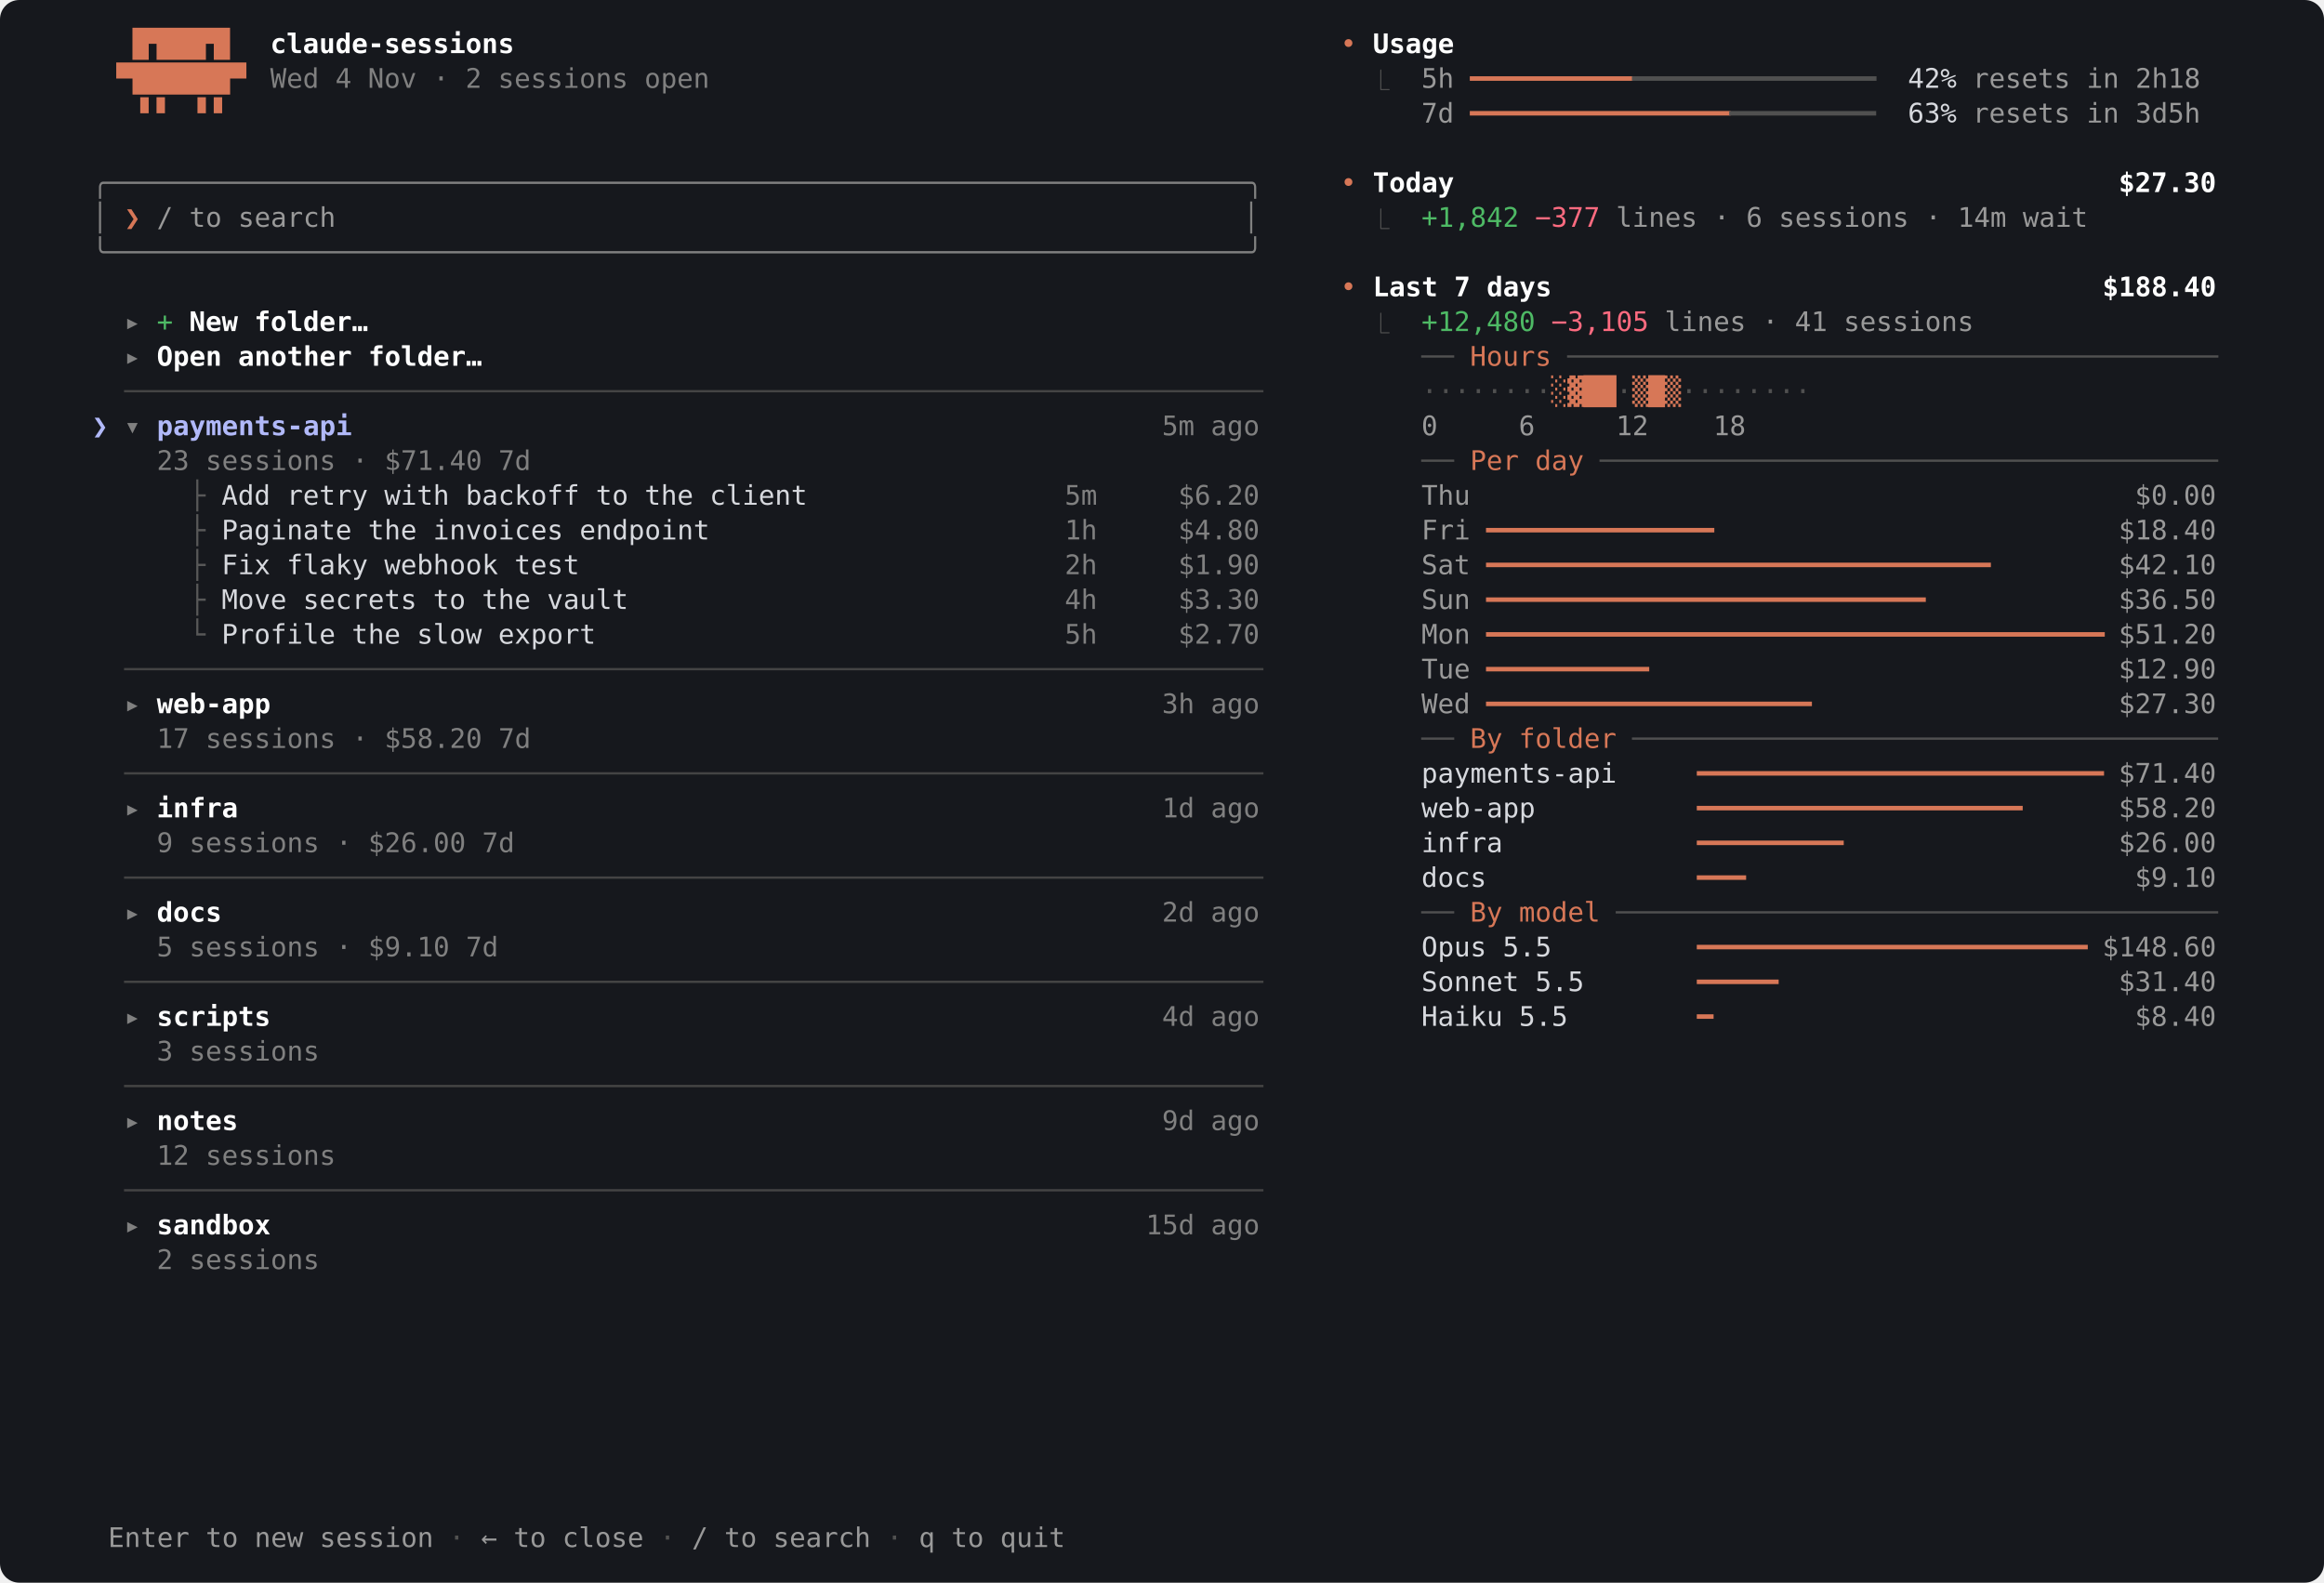
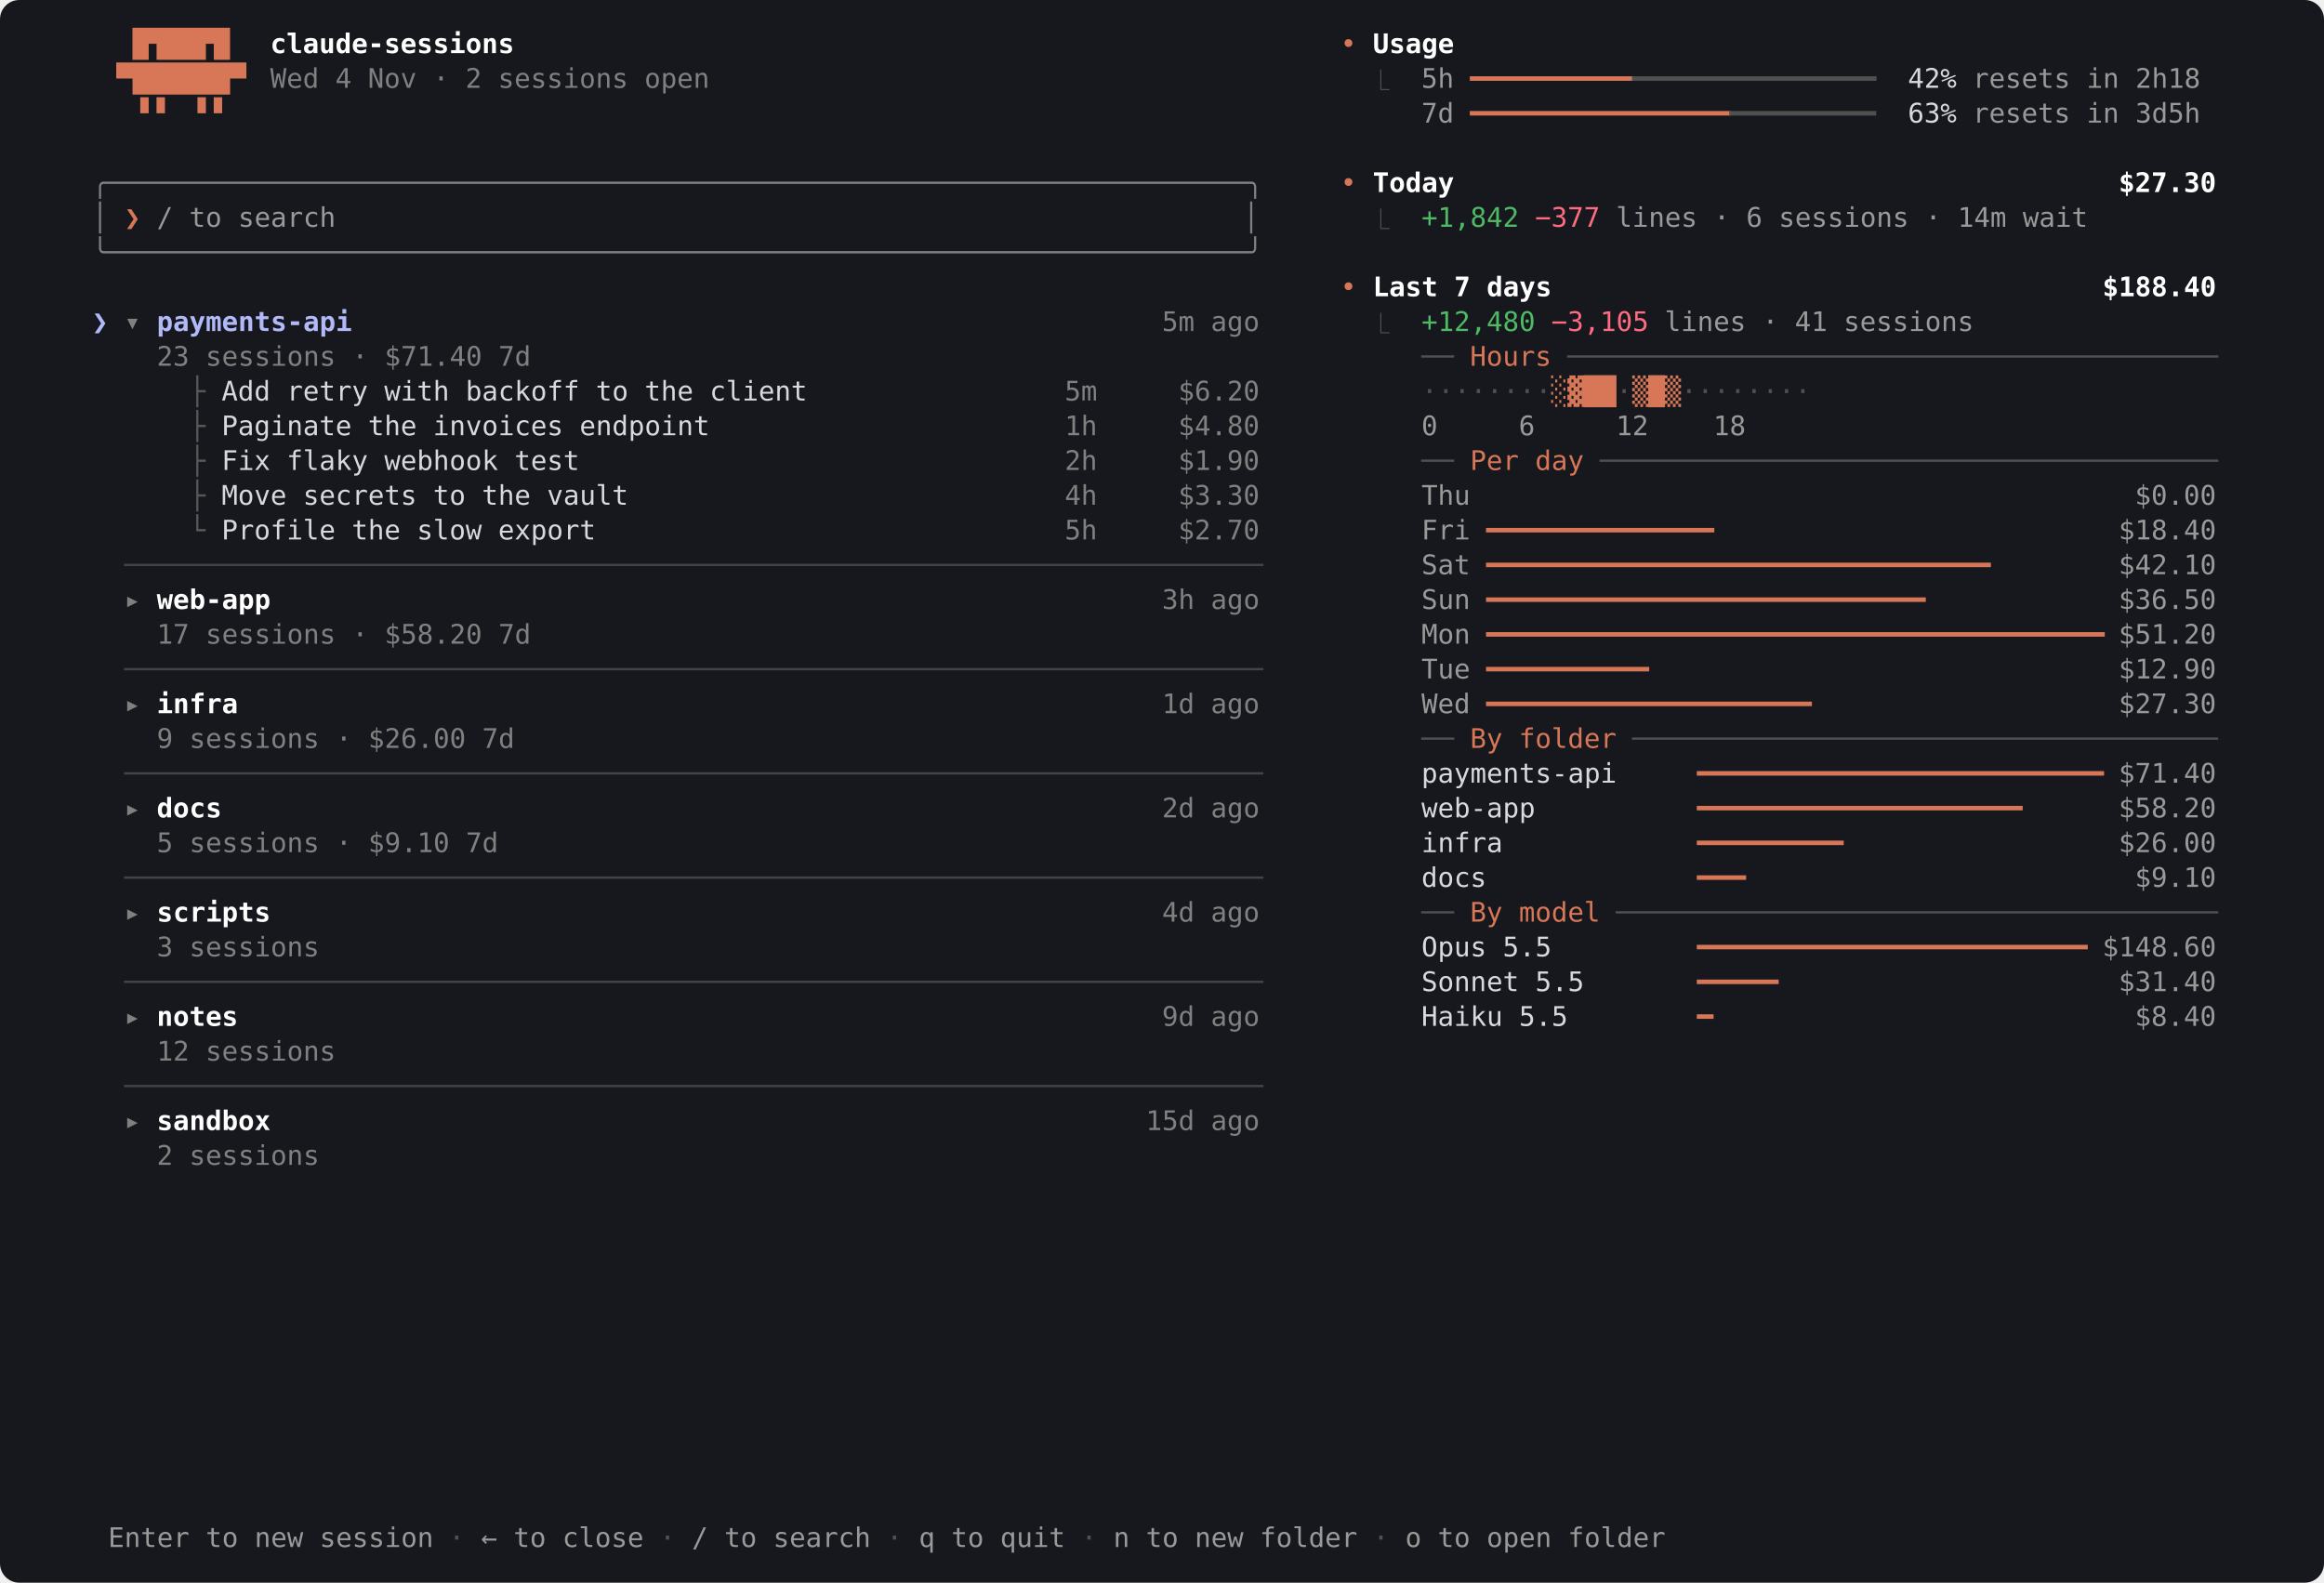
<svg xmlns="http://www.w3.org/2000/svg" width="1204" height="820" viewBox="0 0 1204 820">
  <rect width="100%" height="100%" rx="10" fill="#16181d" />
  <g font-family="JetBrains Mono, DejaVu Sans Mono, Menlo, monospace" font-size="14" xml:space="preserve">
    <text x="64.4" y="27.5" fill="#d77757" textLength="58.8" lengthAdjust="spacingAndGlyphs">▐▛███▜▌</text>
    <text x="140.0" y="27.5" fill="#ffffff" font-weight="bold" textLength="126.0" lengthAdjust="spacingAndGlyphs">claude-sessions</text>
    <text x="694.4" y="27.5" fill="#d77757" textLength="8.4" lengthAdjust="spacingAndGlyphs">•</text>
    <text x="711.2" y="27.5" fill="#ffffff" font-weight="bold" textLength="42.0" lengthAdjust="spacingAndGlyphs">Usage</text>
    <text x="56.0" y="45.5" fill="#d77757" textLength="75.6" lengthAdjust="spacingAndGlyphs">▝▜█████▛▘</text>
    <text x="140.0" y="45.5" fill="#808080" textLength="226.8" lengthAdjust="spacingAndGlyphs">Wed 4 Nov · 2 sessions open</text>
    <text x="711.2" y="45.5" fill="#505050" textLength="8.4" lengthAdjust="spacingAndGlyphs">⎿</text>
    <text x="736.4" y="45.5" fill="#999999" textLength="16.8" lengthAdjust="spacingAndGlyphs">5h</text>
    <text x="761.6" y="45.5" fill="#d77757" textLength="84.0" lengthAdjust="spacingAndGlyphs">━━━━━━━━━━</text>
    <text x="845.6" y="45.5" fill="#505050" textLength="126.0" lengthAdjust="spacingAndGlyphs">━━━━━━━━━━━━━━━</text>
    <text x="988.4" y="45.5" fill="#d7d9de" textLength="25.2" lengthAdjust="spacingAndGlyphs">42%</text>
    <text x="1022.0" y="45.5" fill="#999999" textLength="117.6" lengthAdjust="spacingAndGlyphs">resets in 2h18</text>
    <text x="72.8" y="63.5" fill="#d77757" textLength="42.0" lengthAdjust="spacingAndGlyphs">▘▘ ▝▝</text>
    <text x="736.4" y="63.5" fill="#999999" textLength="16.8" lengthAdjust="spacingAndGlyphs">7d</text>
    <text x="761.6" y="63.5" fill="#d77757" textLength="134.4" lengthAdjust="spacingAndGlyphs">━━━━━━━━━━━━━━━━</text>
    <text x="896.0" y="63.5" fill="#505050" textLength="75.6" lengthAdjust="spacingAndGlyphs">━━━━━━━━━</text>
    <text x="988.4" y="63.5" fill="#d7d9de" textLength="25.2" lengthAdjust="spacingAndGlyphs">63%</text>
    <text x="1022.0" y="63.5" fill="#999999" textLength="117.6" lengthAdjust="spacingAndGlyphs">resets in 3d5h</text>
    <text x="47.6" y="99.5" fill="#808080" textLength="604.8" lengthAdjust="spacingAndGlyphs">╭──────────────────────────────────────────────────────────────────────╮</text>
    <text x="694.4" y="99.5" fill="#d77757" textLength="8.4" lengthAdjust="spacingAndGlyphs">•</text>
    <text x="711.2" y="99.5" fill="#ffffff" font-weight="bold" textLength="42.0" lengthAdjust="spacingAndGlyphs">Today</text>
    <text x="1097.6" y="99.5" fill="#ffffff" font-weight="bold" textLength="50.4" lengthAdjust="spacingAndGlyphs">$27.30</text>
    <text x="47.6" y="117.5" fill="#808080" textLength="8.4" lengthAdjust="spacingAndGlyphs">│</text>
    <text x="64.4" y="117.5" fill="#d77757" textLength="8.4" lengthAdjust="spacingAndGlyphs">❯</text>
    <text x="81.2" y="117.5" fill="#999999" textLength="92.4" lengthAdjust="spacingAndGlyphs">/ to search</text>
    <text x="644.0" y="117.5" fill="#808080" textLength="8.4" lengthAdjust="spacingAndGlyphs">│</text>
    <text x="711.2" y="117.5" fill="#505050" textLength="8.4" lengthAdjust="spacingAndGlyphs">⎿</text>
    <text x="736.4" y="117.5" fill="#4eba65" textLength="50.4" lengthAdjust="spacingAndGlyphs">+1,842</text>
    <text x="795.2" y="117.5" fill="#ff6b80" textLength="33.6" lengthAdjust="spacingAndGlyphs">−377</text>
    <text x="837.2" y="117.5" fill="#999999" textLength="243.6" lengthAdjust="spacingAndGlyphs">lines · 6 sessions · 14m wait</text>
    <text x="47.6" y="135.5" fill="#808080" textLength="604.8" lengthAdjust="spacingAndGlyphs">╰──────────────────────────────────────────────────────────────────────╯</text>
    <text x="694.4" y="153.5" fill="#d77757" textLength="8.4" lengthAdjust="spacingAndGlyphs">•</text>
    <text x="711.2" y="153.5" fill="#ffffff" font-weight="bold" textLength="92.4" lengthAdjust="spacingAndGlyphs">Last 7 days</text>
    <text x="1089.2" y="153.5" fill="#ffffff" font-weight="bold" textLength="58.8" lengthAdjust="spacingAndGlyphs">$188.40</text>
-     <text x="64.4" y="171.5" fill="#808080" textLength="8.4" lengthAdjust="spacingAndGlyphs">▸</text>
-     <text x="81.2" y="171.5" fill="#4eba65" textLength="8.4" lengthAdjust="spacingAndGlyphs">+</text>
-     <text x="98.0" y="171.5" fill="#ffffff" font-weight="bold" textLength="92.4" lengthAdjust="spacingAndGlyphs">New folder…</text>
+     <text x="47.6" y="171.5" fill="#b1b9f9" font-weight="bold" textLength="8.4" lengthAdjust="spacingAndGlyphs">❯</text>
+     <text x="64.4" y="171.5" fill="#808080" textLength="8.4" lengthAdjust="spacingAndGlyphs">▾</text>
+     <text x="81.2" y="171.5" fill="#b1b9f9" font-weight="bold" textLength="100.8" lengthAdjust="spacingAndGlyphs">payments-api</text>
+     <text x="602.0" y="171.5" fill="#808080" textLength="50.4" lengthAdjust="spacingAndGlyphs">5m ago</text>
    <text x="711.2" y="171.5" fill="#505050" textLength="8.4" lengthAdjust="spacingAndGlyphs">⎿</text>
    <text x="736.4" y="171.5" fill="#4eba65" textLength="58.8" lengthAdjust="spacingAndGlyphs">+12,480</text>
    <text x="803.6" y="171.5" fill="#ff6b80" textLength="50.4" lengthAdjust="spacingAndGlyphs">−3,105</text>
    <text x="862.4" y="171.5" fill="#999999" textLength="159.6" lengthAdjust="spacingAndGlyphs">lines · 41 sessions</text>
-     <text x="64.4" y="189.5" fill="#808080" textLength="8.4" lengthAdjust="spacingAndGlyphs">▸</text>
-     <text x="81.2" y="189.5" fill="#ffffff" font-weight="bold" textLength="168.0" lengthAdjust="spacingAndGlyphs">Open another folder…</text>
+     <text x="81.2" y="189.5" fill="#808080" textLength="193.2" lengthAdjust="spacingAndGlyphs">23 sessions · $71.40 7d</text>
    <text x="736.4" y="189.5" fill="#505050" textLength="16.8" lengthAdjust="spacingAndGlyphs">──</text>
    <text x="761.6" y="189.5" fill="#d77757" textLength="42.0" lengthAdjust="spacingAndGlyphs">Hours</text>
    <text x="812.0" y="189.5" fill="#505050" textLength="336.0" lengthAdjust="spacingAndGlyphs">────────────────────────────────────────</text>
-     <text x="64.4" y="207.5" fill="#444444" textLength="588.0" lengthAdjust="spacingAndGlyphs">──────────────────────────────────────────────────────────────────────</text>
+     <text x="98.0" y="207.5" fill="#585858" textLength="8.4" lengthAdjust="spacingAndGlyphs">├</text>
+     <text x="114.8" y="207.5" fill="#d7d9de" textLength="302.4" lengthAdjust="spacingAndGlyphs">Add retry with backoff to the client</text>
+     <text x="551.6" y="207.5" fill="#808080" textLength="16.8" lengthAdjust="spacingAndGlyphs">5m</text>
+     <text x="610.4" y="207.5" fill="#808080" textLength="42.0" lengthAdjust="spacingAndGlyphs">$6.20</text>
    <text x="736.4" y="207.5" fill="#505050" textLength="67.2" lengthAdjust="spacingAndGlyphs">········</text>
    <text x="803.6" y="207.5" fill="#d77757" textLength="33.6" lengthAdjust="spacingAndGlyphs">░▓██</text>
    <text x="837.2" y="207.5" fill="#505050" textLength="8.4" lengthAdjust="spacingAndGlyphs">·</text>
    <text x="845.6" y="207.5" fill="#d77757" textLength="25.2" lengthAdjust="spacingAndGlyphs">▒█▒</text>
    <text x="870.8" y="207.5" fill="#505050" textLength="67.2" lengthAdjust="spacingAndGlyphs">········</text>
-     <text x="47.6" y="225.5" fill="#b1b9f9" font-weight="bold" textLength="8.4" lengthAdjust="spacingAndGlyphs">❯</text>
-     <text x="64.4" y="225.5" fill="#808080" textLength="8.4" lengthAdjust="spacingAndGlyphs">▾</text>
-     <text x="81.2" y="225.5" fill="#b1b9f9" font-weight="bold" textLength="100.8" lengthAdjust="spacingAndGlyphs">payments-api</text>
-     <text x="602.0" y="225.5" fill="#808080" textLength="50.4" lengthAdjust="spacingAndGlyphs">5m ago</text>
+     <text x="98.0" y="225.5" fill="#585858" textLength="8.4" lengthAdjust="spacingAndGlyphs">├</text>
+     <text x="114.8" y="225.5" fill="#d7d9de" textLength="252.0" lengthAdjust="spacingAndGlyphs">Paginate the invoices endpoint</text>
+     <text x="551.6" y="225.5" fill="#808080" textLength="16.8" lengthAdjust="spacingAndGlyphs">1h</text>
+     <text x="610.4" y="225.5" fill="#808080" textLength="42.0" lengthAdjust="spacingAndGlyphs">$4.80</text>
    <text x="736.4" y="225.5" fill="#999999" textLength="8.4" lengthAdjust="spacingAndGlyphs">0</text>
    <text x="786.8" y="225.5" fill="#999999" textLength="8.4" lengthAdjust="spacingAndGlyphs">6</text>
    <text x="837.2" y="225.5" fill="#999999" textLength="16.8" lengthAdjust="spacingAndGlyphs">12</text>
    <text x="887.6" y="225.5" fill="#999999" textLength="16.8" lengthAdjust="spacingAndGlyphs">18</text>
-     <text x="81.2" y="243.5" fill="#808080" textLength="193.2" lengthAdjust="spacingAndGlyphs">23 sessions · $71.40 7d</text>
+     <text x="98.0" y="243.5" fill="#585858" textLength="8.4" lengthAdjust="spacingAndGlyphs">├</text>
+     <text x="114.8" y="243.5" fill="#d7d9de" textLength="184.8" lengthAdjust="spacingAndGlyphs">Fix flaky webhook test</text>
+     <text x="551.6" y="243.5" fill="#808080" textLength="16.8" lengthAdjust="spacingAndGlyphs">2h</text>
+     <text x="610.4" y="243.5" fill="#808080" textLength="42.0" lengthAdjust="spacingAndGlyphs">$1.90</text>
    <text x="736.4" y="243.5" fill="#505050" textLength="16.8" lengthAdjust="spacingAndGlyphs">──</text>
    <text x="761.6" y="243.5" fill="#d77757" textLength="58.8" lengthAdjust="spacingAndGlyphs">Per day</text>
    <text x="828.8" y="243.5" fill="#505050" textLength="319.2" lengthAdjust="spacingAndGlyphs">──────────────────────────────────────</text>
    <text x="98.0" y="261.5" fill="#585858" textLength="8.4" lengthAdjust="spacingAndGlyphs">├</text>
-     <text x="114.8" y="261.5" fill="#d7d9de" textLength="302.4" lengthAdjust="spacingAndGlyphs">Add retry with backoff to the client</text>
-     <text x="551.6" y="261.5" fill="#808080" textLength="16.8" lengthAdjust="spacingAndGlyphs">5m</text>
-     <text x="610.4" y="261.5" fill="#808080" textLength="42.0" lengthAdjust="spacingAndGlyphs">$6.20</text>
+     <text x="114.8" y="261.5" fill="#d7d9de" textLength="210.0" lengthAdjust="spacingAndGlyphs">Move secrets to the vault</text>
+     <text x="551.6" y="261.5" fill="#808080" textLength="16.8" lengthAdjust="spacingAndGlyphs">4h</text>
+     <text x="610.4" y="261.5" fill="#808080" textLength="42.0" lengthAdjust="spacingAndGlyphs">$3.30</text>
    <text x="736.4" y="261.5" fill="#999999" textLength="25.2" lengthAdjust="spacingAndGlyphs">Thu</text>
    <text x="1106.0" y="261.5" fill="#999999" textLength="42.0" lengthAdjust="spacingAndGlyphs">$0.00</text>
-     <text x="98.0" y="279.5" fill="#585858" textLength="8.4" lengthAdjust="spacingAndGlyphs">├</text>
-     <text x="114.8" y="279.5" fill="#d7d9de" textLength="252.0" lengthAdjust="spacingAndGlyphs">Paginate the invoices endpoint</text>
-     <text x="551.6" y="279.5" fill="#808080" textLength="16.8" lengthAdjust="spacingAndGlyphs">1h</text>
-     <text x="610.4" y="279.5" fill="#808080" textLength="42.0" lengthAdjust="spacingAndGlyphs">$4.80</text>
+     <text x="98.0" y="279.5" fill="#585858" textLength="8.4" lengthAdjust="spacingAndGlyphs">└</text>
+     <text x="114.8" y="279.5" fill="#d7d9de" textLength="193.2" lengthAdjust="spacingAndGlyphs">Profile the slow export</text>
+     <text x="551.6" y="279.5" fill="#808080" textLength="16.8" lengthAdjust="spacingAndGlyphs">5h</text>
+     <text x="610.4" y="279.5" fill="#808080" textLength="42.0" lengthAdjust="spacingAndGlyphs">$2.70</text>
    <text x="736.4" y="279.5" fill="#999999" textLength="25.2" lengthAdjust="spacingAndGlyphs">Fri</text>
    <text x="770.0" y="279.5" fill="#d77757" textLength="117.6" lengthAdjust="spacingAndGlyphs">━━━━━━━━━━━━━━</text>
    <text x="1097.6" y="279.5" fill="#999999" textLength="50.4" lengthAdjust="spacingAndGlyphs">$18.40</text>
-     <text x="98.0" y="297.5" fill="#585858" textLength="8.4" lengthAdjust="spacingAndGlyphs">├</text>
-     <text x="114.8" y="297.5" fill="#d7d9de" textLength="184.8" lengthAdjust="spacingAndGlyphs">Fix flaky webhook test</text>
-     <text x="551.6" y="297.5" fill="#808080" textLength="16.8" lengthAdjust="spacingAndGlyphs">2h</text>
-     <text x="610.4" y="297.5" fill="#808080" textLength="42.0" lengthAdjust="spacingAndGlyphs">$1.90</text>
+     <text x="64.4" y="297.5" fill="#444444" textLength="588.0" lengthAdjust="spacingAndGlyphs">──────────────────────────────────────────────────────────────────────</text>
    <text x="736.4" y="297.5" fill="#999999" textLength="25.2" lengthAdjust="spacingAndGlyphs">Sat</text>
    <text x="770.0" y="297.5" fill="#d77757" textLength="260.4" lengthAdjust="spacingAndGlyphs">━━━━━━━━━━━━━━━━━━━━━━━━━━━━━━━</text>
    <text x="1097.6" y="297.5" fill="#999999" textLength="50.4" lengthAdjust="spacingAndGlyphs">$42.10</text>
-     <text x="98.0" y="315.5" fill="#585858" textLength="8.4" lengthAdjust="spacingAndGlyphs">├</text>
-     <text x="114.8" y="315.5" fill="#d7d9de" textLength="210.0" lengthAdjust="spacingAndGlyphs">Move secrets to the vault</text>
-     <text x="551.6" y="315.5" fill="#808080" textLength="16.8" lengthAdjust="spacingAndGlyphs">4h</text>
-     <text x="610.4" y="315.5" fill="#808080" textLength="42.0" lengthAdjust="spacingAndGlyphs">$3.30</text>
+     <text x="64.4" y="315.5" fill="#808080" textLength="8.4" lengthAdjust="spacingAndGlyphs">▸</text>
+     <text x="81.2" y="315.5" fill="#ffffff" font-weight="bold" textLength="58.8" lengthAdjust="spacingAndGlyphs">web-app</text>
+     <text x="602.0" y="315.5" fill="#808080" textLength="50.4" lengthAdjust="spacingAndGlyphs">3h ago</text>
    <text x="736.4" y="315.5" fill="#999999" textLength="25.2" lengthAdjust="spacingAndGlyphs">Sun</text>
    <text x="770.0" y="315.5" fill="#d77757" textLength="226.8" lengthAdjust="spacingAndGlyphs">━━━━━━━━━━━━━━━━━━━━━━━━━━━</text>
    <text x="1097.6" y="315.5" fill="#999999" textLength="50.4" lengthAdjust="spacingAndGlyphs">$36.50</text>
-     <text x="98.0" y="333.5" fill="#585858" textLength="8.4" lengthAdjust="spacingAndGlyphs">└</text>
-     <text x="114.8" y="333.5" fill="#d7d9de" textLength="193.2" lengthAdjust="spacingAndGlyphs">Profile the slow export</text>
-     <text x="551.6" y="333.5" fill="#808080" textLength="16.8" lengthAdjust="spacingAndGlyphs">5h</text>
-     <text x="610.4" y="333.5" fill="#808080" textLength="42.0" lengthAdjust="spacingAndGlyphs">$2.70</text>
+     <text x="81.2" y="333.5" fill="#808080" textLength="193.2" lengthAdjust="spacingAndGlyphs">17 sessions · $58.20 7d</text>
    <text x="736.4" y="333.5" fill="#999999" textLength="25.2" lengthAdjust="spacingAndGlyphs">Mon</text>
    <text x="770.0" y="333.5" fill="#d77757" textLength="319.2" lengthAdjust="spacingAndGlyphs">━━━━━━━━━━━━━━━━━━━━━━━━━━━━━━━━━━━━━━</text>
    <text x="1097.6" y="333.5" fill="#999999" textLength="50.4" lengthAdjust="spacingAndGlyphs">$51.20</text>
    <text x="64.4" y="351.5" fill="#444444" textLength="588.0" lengthAdjust="spacingAndGlyphs">──────────────────────────────────────────────────────────────────────</text>
    <text x="736.4" y="351.5" fill="#999999" textLength="25.2" lengthAdjust="spacingAndGlyphs">Tue</text>
    <text x="770.0" y="351.5" fill="#d77757" textLength="84.0" lengthAdjust="spacingAndGlyphs">━━━━━━━━━━</text>
    <text x="1097.6" y="351.5" fill="#999999" textLength="50.4" lengthAdjust="spacingAndGlyphs">$12.90</text>
    <text x="64.4" y="369.5" fill="#808080" textLength="8.4" lengthAdjust="spacingAndGlyphs">▸</text>
-     <text x="81.2" y="369.5" fill="#ffffff" font-weight="bold" textLength="58.8" lengthAdjust="spacingAndGlyphs">web-app</text>
-     <text x="602.0" y="369.5" fill="#808080" textLength="50.4" lengthAdjust="spacingAndGlyphs">3h ago</text>
+     <text x="81.2" y="369.5" fill="#ffffff" font-weight="bold" textLength="42.0" lengthAdjust="spacingAndGlyphs">infra</text>
+     <text x="602.0" y="369.5" fill="#808080" textLength="50.4" lengthAdjust="spacingAndGlyphs">1d ago</text>
    <text x="736.4" y="369.5" fill="#999999" textLength="25.2" lengthAdjust="spacingAndGlyphs">Wed</text>
    <text x="770.0" y="369.5" fill="#d77757" textLength="168.0" lengthAdjust="spacingAndGlyphs">━━━━━━━━━━━━━━━━━━━━</text>
    <text x="1097.6" y="369.5" fill="#999999" textLength="50.4" lengthAdjust="spacingAndGlyphs">$27.30</text>
-     <text x="81.2" y="387.5" fill="#808080" textLength="193.2" lengthAdjust="spacingAndGlyphs">17 sessions · $58.20 7d</text>
+     <text x="81.2" y="387.5" fill="#808080" textLength="184.8" lengthAdjust="spacingAndGlyphs">9 sessions · $26.00 7d</text>
    <text x="736.4" y="387.5" fill="#505050" textLength="16.8" lengthAdjust="spacingAndGlyphs">──</text>
    <text x="761.6" y="387.5" fill="#d77757" textLength="75.6" lengthAdjust="spacingAndGlyphs">By folder</text>
    <text x="845.6" y="387.5" fill="#505050" textLength="302.4" lengthAdjust="spacingAndGlyphs">────────────────────────────────────</text>
    <text x="64.4" y="405.5" fill="#444444" textLength="588.0" lengthAdjust="spacingAndGlyphs">──────────────────────────────────────────────────────────────────────</text>
    <text x="736.4" y="405.5" fill="#d7d9de" textLength="100.8" lengthAdjust="spacingAndGlyphs">payments-api</text>
    <text x="879.2" y="405.5" fill="#d77757" textLength="210.0" lengthAdjust="spacingAndGlyphs">━━━━━━━━━━━━━━━━━━━━━━━━━</text>
    <text x="1097.6" y="405.5" fill="#999999" textLength="50.4" lengthAdjust="spacingAndGlyphs">$71.40</text>
    <text x="64.4" y="423.5" fill="#808080" textLength="8.4" lengthAdjust="spacingAndGlyphs">▸</text>
-     <text x="81.2" y="423.5" fill="#ffffff" font-weight="bold" textLength="42.0" lengthAdjust="spacingAndGlyphs">infra</text>
-     <text x="602.0" y="423.5" fill="#808080" textLength="50.4" lengthAdjust="spacingAndGlyphs">1d ago</text>
+     <text x="81.2" y="423.5" fill="#ffffff" font-weight="bold" textLength="33.6" lengthAdjust="spacingAndGlyphs">docs</text>
+     <text x="602.0" y="423.5" fill="#808080" textLength="50.4" lengthAdjust="spacingAndGlyphs">2d ago</text>
    <text x="736.4" y="423.5" fill="#d7d9de" textLength="58.8" lengthAdjust="spacingAndGlyphs">web-app</text>
    <text x="879.2" y="423.5" fill="#d77757" textLength="168.0" lengthAdjust="spacingAndGlyphs">━━━━━━━━━━━━━━━━━━━━</text>
    <text x="1097.6" y="423.5" fill="#999999" textLength="50.4" lengthAdjust="spacingAndGlyphs">$58.20</text>
-     <text x="81.2" y="441.5" fill="#808080" textLength="184.8" lengthAdjust="spacingAndGlyphs">9 sessions · $26.00 7d</text>
+     <text x="81.2" y="441.5" fill="#808080" textLength="176.4" lengthAdjust="spacingAndGlyphs">5 sessions · $9.10 7d</text>
    <text x="736.4" y="441.5" fill="#d7d9de" textLength="42.0" lengthAdjust="spacingAndGlyphs">infra</text>
    <text x="879.2" y="441.5" fill="#d77757" textLength="75.6" lengthAdjust="spacingAndGlyphs">━━━━━━━━━</text>
    <text x="1097.6" y="441.5" fill="#999999" textLength="50.4" lengthAdjust="spacingAndGlyphs">$26.00</text>
    <text x="64.4" y="459.5" fill="#444444" textLength="588.0" lengthAdjust="spacingAndGlyphs">──────────────────────────────────────────────────────────────────────</text>
    <text x="736.4" y="459.5" fill="#d7d9de" textLength="33.6" lengthAdjust="spacingAndGlyphs">docs</text>
    <text x="879.2" y="459.5" fill="#d77757" textLength="25.2" lengthAdjust="spacingAndGlyphs">━━━</text>
    <text x="1106.0" y="459.5" fill="#999999" textLength="42.0" lengthAdjust="spacingAndGlyphs">$9.10</text>
    <text x="64.4" y="477.5" fill="#808080" textLength="8.4" lengthAdjust="spacingAndGlyphs">▸</text>
-     <text x="81.2" y="477.5" fill="#ffffff" font-weight="bold" textLength="33.6" lengthAdjust="spacingAndGlyphs">docs</text>
-     <text x="602.0" y="477.5" fill="#808080" textLength="50.4" lengthAdjust="spacingAndGlyphs">2d ago</text>
+     <text x="81.2" y="477.5" fill="#ffffff" font-weight="bold" textLength="58.8" lengthAdjust="spacingAndGlyphs">scripts</text>
+     <text x="602.0" y="477.5" fill="#808080" textLength="50.4" lengthAdjust="spacingAndGlyphs">4d ago</text>
    <text x="736.4" y="477.5" fill="#505050" textLength="16.8" lengthAdjust="spacingAndGlyphs">──</text>
    <text x="761.6" y="477.5" fill="#d77757" textLength="67.2" lengthAdjust="spacingAndGlyphs">By model</text>
    <text x="837.2" y="477.5" fill="#505050" textLength="310.8" lengthAdjust="spacingAndGlyphs">─────────────────────────────────────</text>
-     <text x="81.2" y="495.5" fill="#808080" textLength="176.4" lengthAdjust="spacingAndGlyphs">5 sessions · $9.10 7d</text>
+     <text x="81.2" y="495.5" fill="#808080" textLength="84.0" lengthAdjust="spacingAndGlyphs">3 sessions</text>
    <text x="736.4" y="495.5" fill="#d7d9de" textLength="67.2" lengthAdjust="spacingAndGlyphs">Opus 5.5</text>
    <text x="879.2" y="495.5" fill="#d77757" textLength="201.6" lengthAdjust="spacingAndGlyphs">━━━━━━━━━━━━━━━━━━━━━━━━</text>
    <text x="1089.2" y="495.5" fill="#999999" textLength="58.8" lengthAdjust="spacingAndGlyphs">$148.60</text>
    <text x="64.4" y="513.5" fill="#444444" textLength="588.0" lengthAdjust="spacingAndGlyphs">──────────────────────────────────────────────────────────────────────</text>
    <text x="736.4" y="513.5" fill="#d7d9de" textLength="84.0" lengthAdjust="spacingAndGlyphs">Sonnet 5.5</text>
    <text x="879.2" y="513.5" fill="#d77757" textLength="42.0" lengthAdjust="spacingAndGlyphs">━━━━━</text>
    <text x="1097.6" y="513.5" fill="#999999" textLength="50.4" lengthAdjust="spacingAndGlyphs">$31.40</text>
    <text x="64.4" y="531.5" fill="#808080" textLength="8.4" lengthAdjust="spacingAndGlyphs">▸</text>
-     <text x="81.2" y="531.5" fill="#ffffff" font-weight="bold" textLength="58.8" lengthAdjust="spacingAndGlyphs">scripts</text>
-     <text x="602.0" y="531.5" fill="#808080" textLength="50.4" lengthAdjust="spacingAndGlyphs">4d ago</text>
+     <text x="81.2" y="531.5" fill="#ffffff" font-weight="bold" textLength="42.0" lengthAdjust="spacingAndGlyphs">notes</text>
+     <text x="602.0" y="531.5" fill="#808080" textLength="50.4" lengthAdjust="spacingAndGlyphs">9d ago</text>
    <text x="736.4" y="531.5" fill="#d7d9de" textLength="75.6" lengthAdjust="spacingAndGlyphs">Haiku 5.5</text>
    <text x="879.2" y="531.5" fill="#d77757" textLength="8.4" lengthAdjust="spacingAndGlyphs">━</text>
    <text x="1106.0" y="531.5" fill="#999999" textLength="42.0" lengthAdjust="spacingAndGlyphs">$8.40</text>
-     <text x="81.2" y="549.5" fill="#808080" textLength="84.0" lengthAdjust="spacingAndGlyphs">3 sessions</text>
+     <text x="81.2" y="549.5" fill="#808080" textLength="92.4" lengthAdjust="spacingAndGlyphs">12 sessions</text>
    <text x="64.4" y="567.5" fill="#444444" textLength="588.0" lengthAdjust="spacingAndGlyphs">──────────────────────────────────────────────────────────────────────</text>
    <text x="64.4" y="585.5" fill="#808080" textLength="8.4" lengthAdjust="spacingAndGlyphs">▸</text>
-     <text x="81.2" y="585.5" fill="#ffffff" font-weight="bold" textLength="42.0" lengthAdjust="spacingAndGlyphs">notes</text>
-     <text x="602.0" y="585.5" fill="#808080" textLength="50.4" lengthAdjust="spacingAndGlyphs">9d ago</text>
-     <text x="81.2" y="603.5" fill="#808080" textLength="92.4" lengthAdjust="spacingAndGlyphs">12 sessions</text>
-     <text x="64.4" y="621.5" fill="#444444" textLength="588.0" lengthAdjust="spacingAndGlyphs">──────────────────────────────────────────────────────────────────────</text>
-     <text x="64.4" y="639.5" fill="#808080" textLength="8.4" lengthAdjust="spacingAndGlyphs">▸</text>
-     <text x="81.2" y="639.5" fill="#ffffff" font-weight="bold" textLength="58.8" lengthAdjust="spacingAndGlyphs">sandbox</text>
-     <text x="593.6" y="639.5" fill="#808080" textLength="58.8" lengthAdjust="spacingAndGlyphs">15d ago</text>
-     <text x="81.2" y="657.5" fill="#808080" textLength="84.0" lengthAdjust="spacingAndGlyphs">2 sessions</text>
+     <text x="81.2" y="585.5" fill="#ffffff" font-weight="bold" textLength="58.8" lengthAdjust="spacingAndGlyphs">sandbox</text>
+     <text x="593.6" y="585.5" fill="#808080" textLength="58.8" lengthAdjust="spacingAndGlyphs">15d ago</text>
+     <text x="81.2" y="603.5" fill="#808080" textLength="84.0" lengthAdjust="spacingAndGlyphs">2 sessions</text>
    <text x="56.0" y="801.5" fill="#999999" textLength="168.0" lengthAdjust="spacingAndGlyphs">Enter to new session</text>
    <text x="232.4" y="801.5" fill="#505050" textLength="8.4" lengthAdjust="spacingAndGlyphs">·</text>
    <text x="249.2" y="801.5" fill="#999999" textLength="84.0" lengthAdjust="spacingAndGlyphs">← to close</text>
    <text x="341.6" y="801.5" fill="#505050" textLength="8.4" lengthAdjust="spacingAndGlyphs">·</text>
    <text x="358.4" y="801.5" fill="#999999" textLength="92.4" lengthAdjust="spacingAndGlyphs">/ to search</text>
    <text x="459.2" y="801.5" fill="#505050" textLength="8.4" lengthAdjust="spacingAndGlyphs">·</text>
    <text x="476.0" y="801.5" fill="#999999" textLength="75.6" lengthAdjust="spacingAndGlyphs">q to quit</text>
+     <text x="560.0" y="801.5" fill="#505050" textLength="8.4" lengthAdjust="spacingAndGlyphs">·</text>
+     <text x="576.8" y="801.5" fill="#999999" textLength="126.0" lengthAdjust="spacingAndGlyphs">n to new folder</text>
+     <text x="711.2" y="801.5" fill="#505050" textLength="8.4" lengthAdjust="spacingAndGlyphs">·</text>
+     <text x="728.0" y="801.5" fill="#999999" textLength="134.4" lengthAdjust="spacingAndGlyphs">o to open folder</text>
  </g>
</svg>
